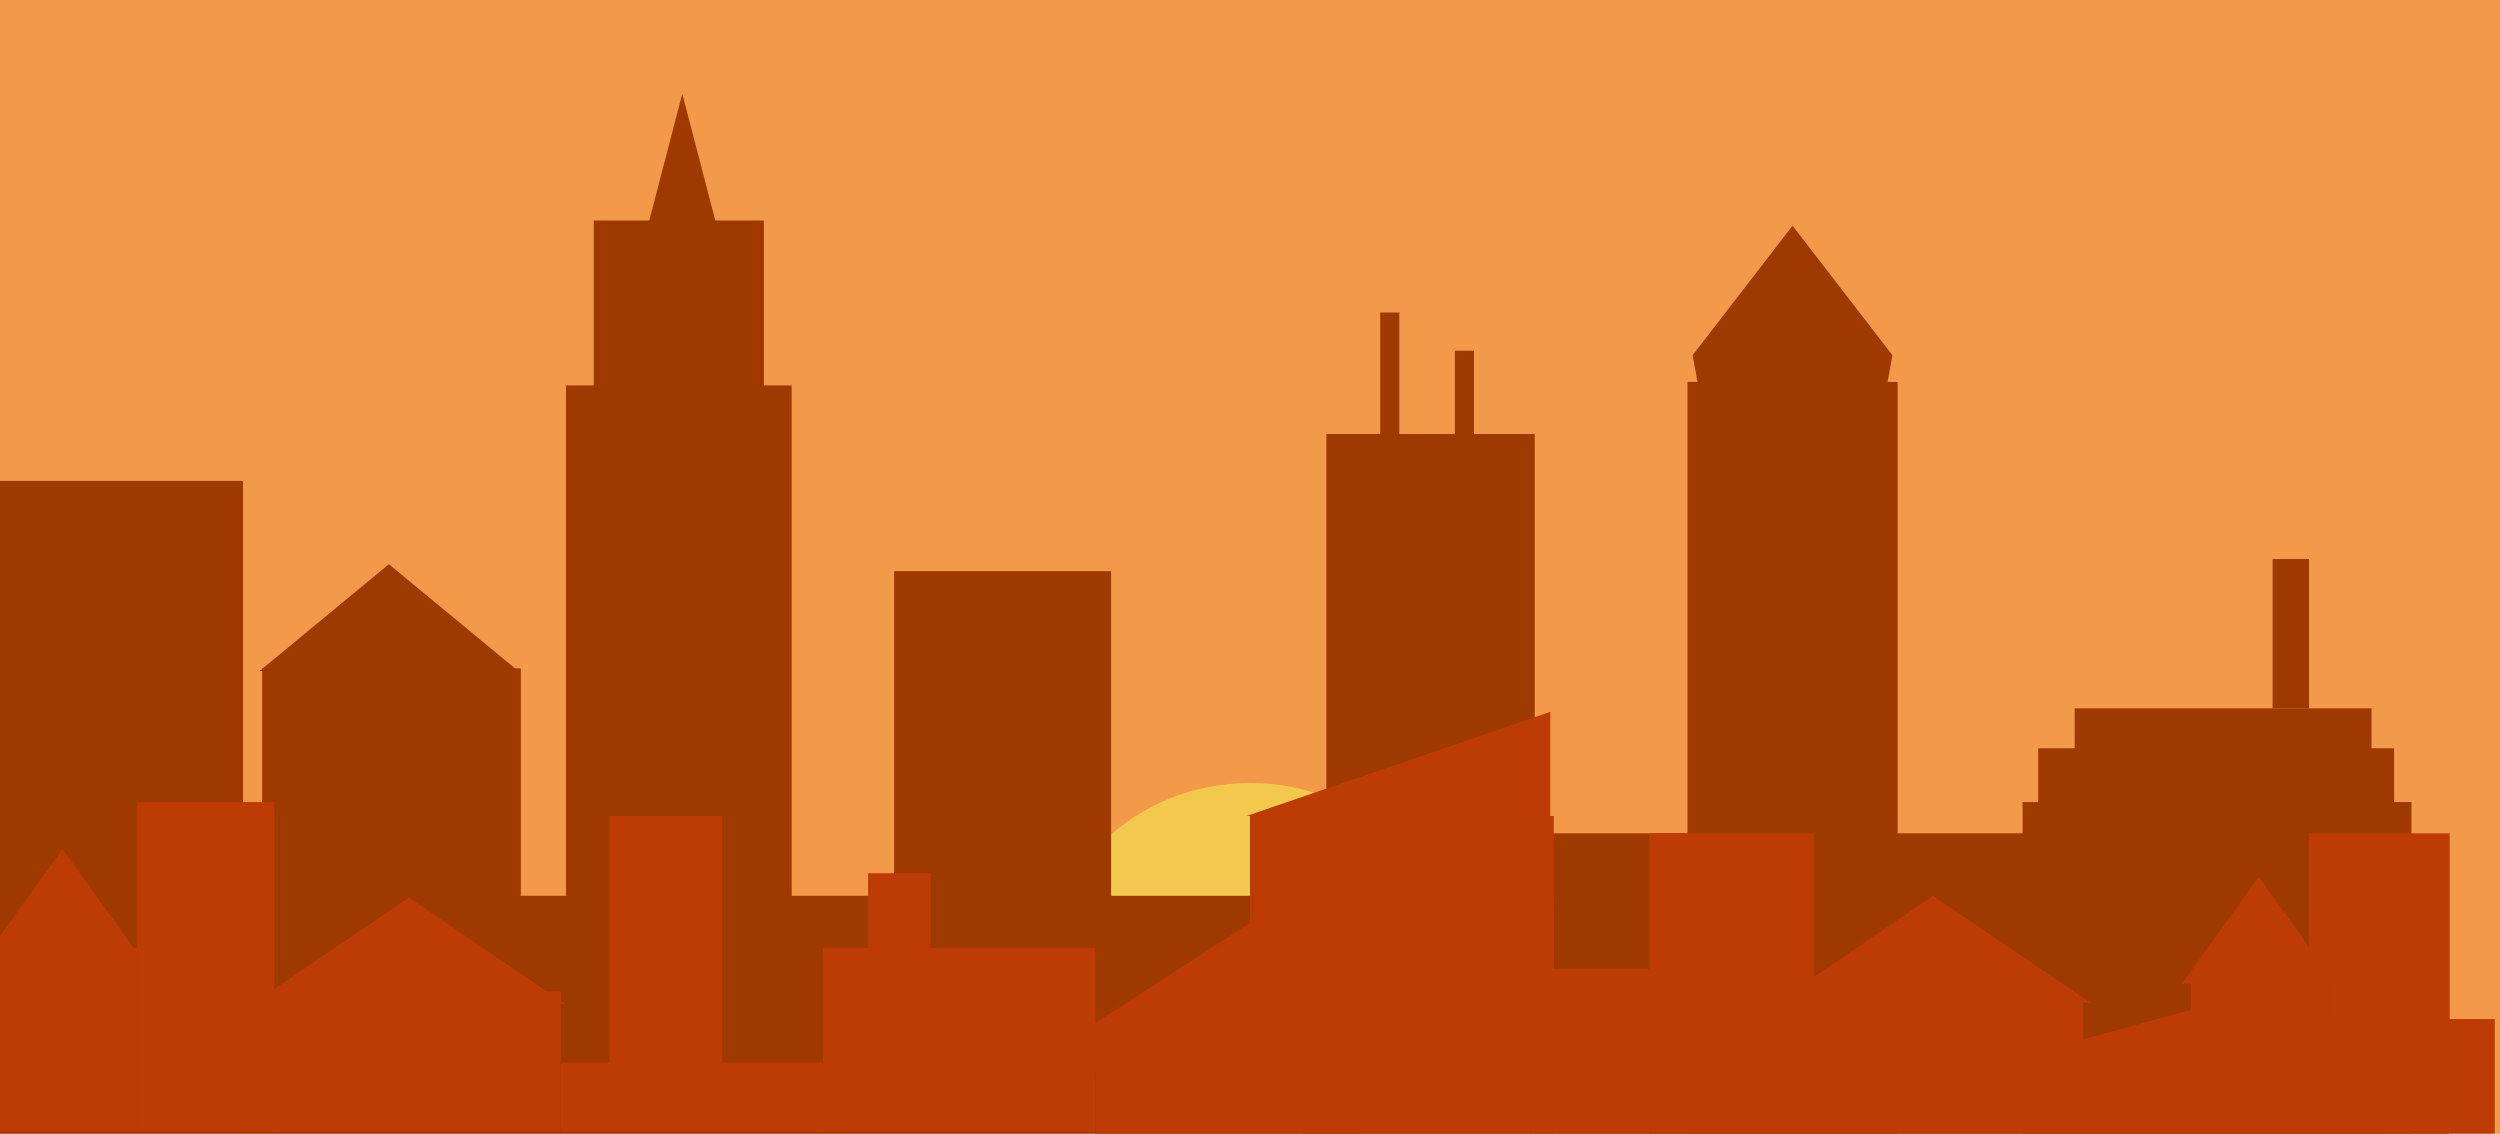
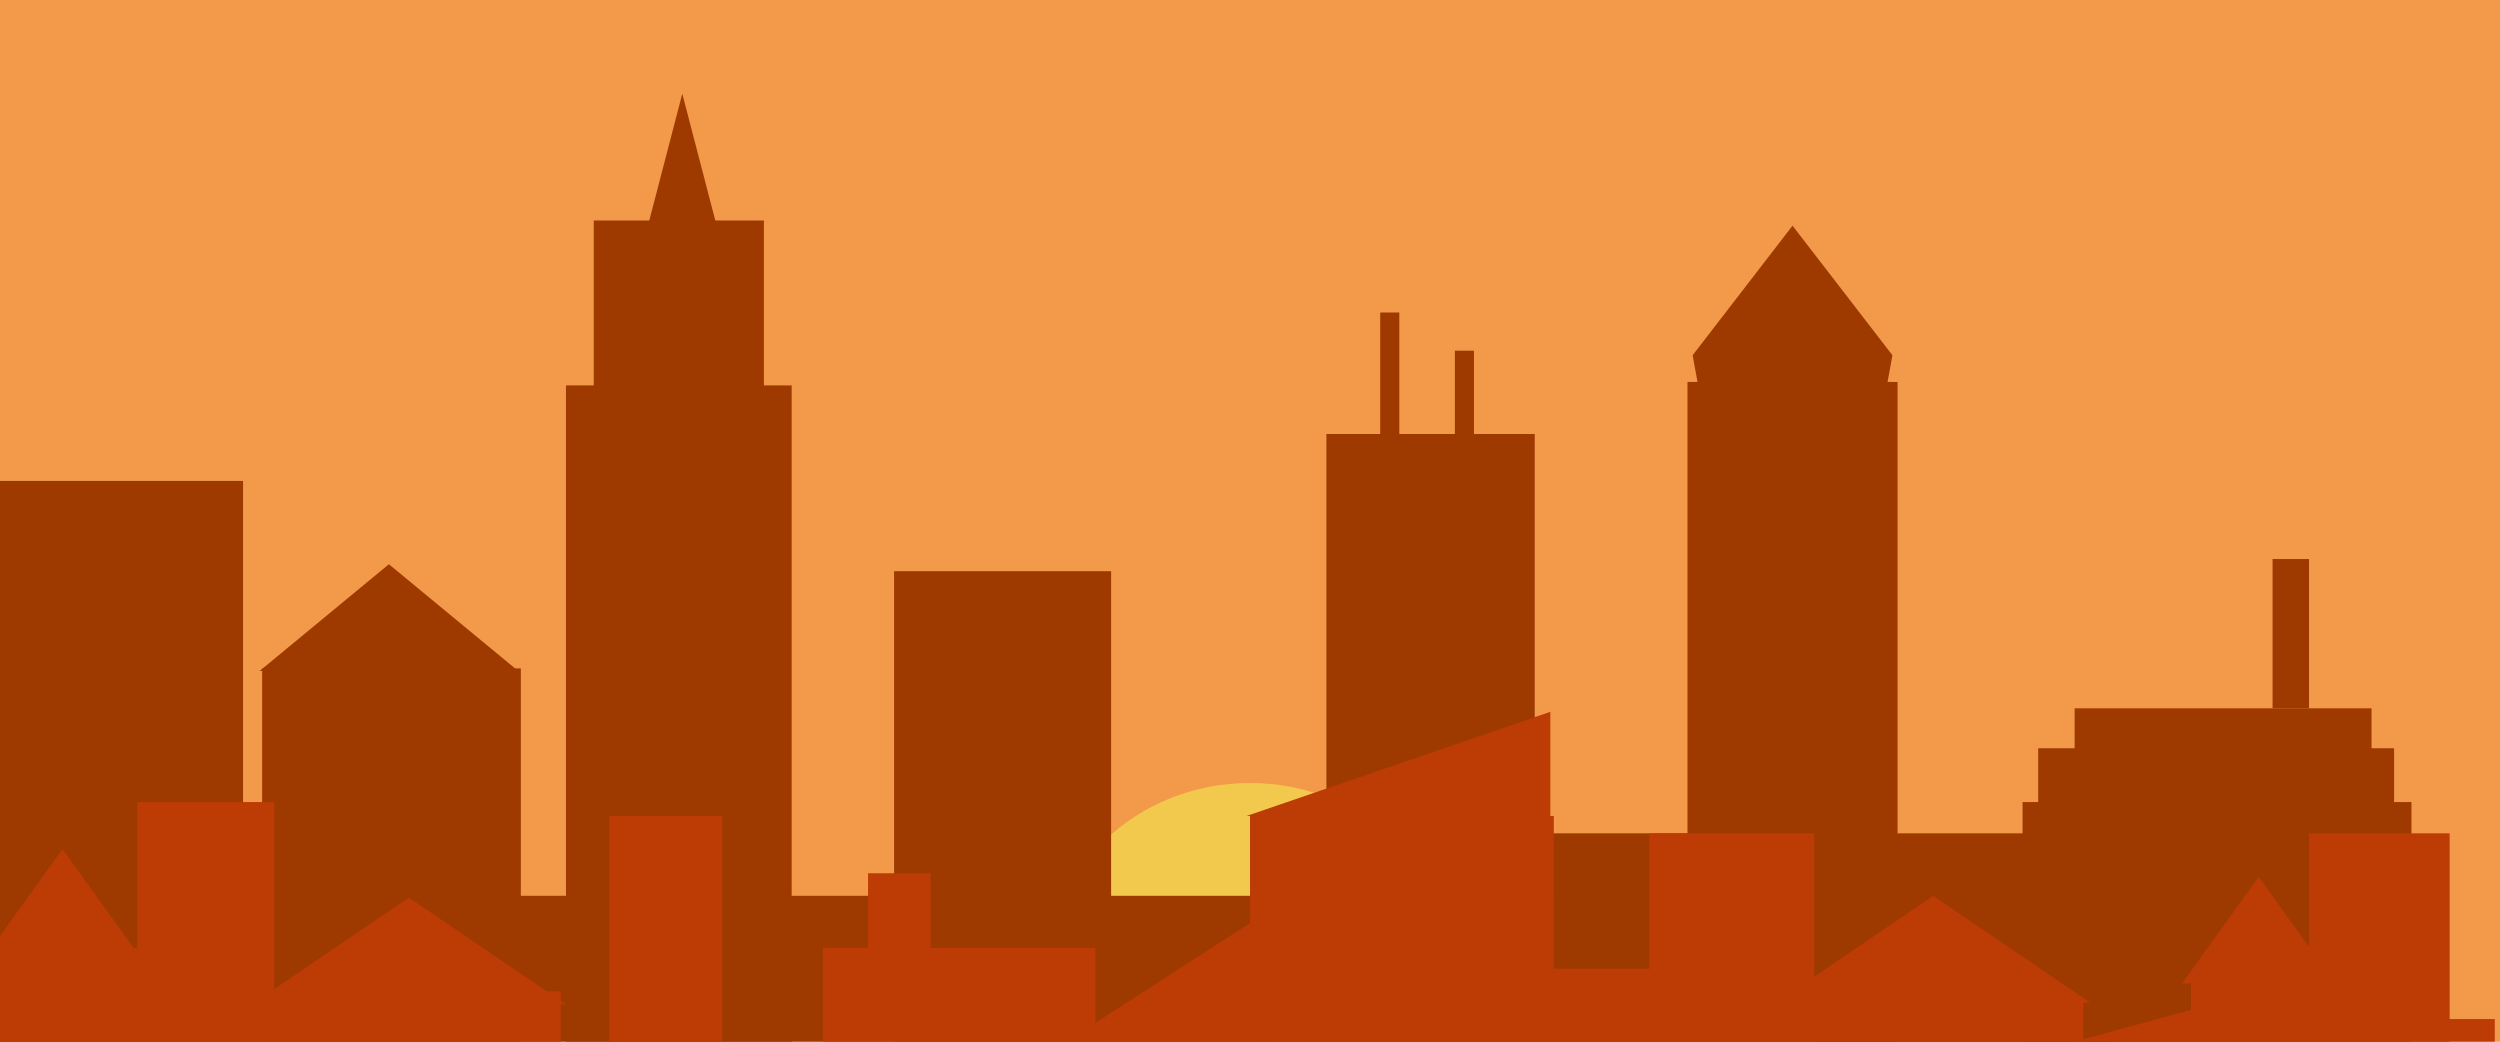
- <svg xmlns="http://www.w3.org/2000/svg" xmlns:xlink="http://www.w3.org/1999/xlink" width="1440" height="653" viewBox="0 0 1440 653" version="1.1">
-   <g id="Canvas" transform="translate(720 513)">
+ <svg xmlns="http://www.w3.org/2000/svg" xmlns:xlink="http://www.w3.org/1999/xlink" width="1440" height="600" viewBox="0 0 1440 600" version="1.1">
+   <g id="Canvas" transform="translate(-955 500)">
    <clipPath id="clip-0" clip-rule="evenodd">
-       <path d="M -720 -513L 733 -513L 733 140L -720 140L -720 -513Z" fill="#FFFFFF" />
+       <path d="M 955 -500L 2395 -500L 2395 100L 955 100L 955 -500Z" fill="#FFFFFF" />
    </clipPath>
-     <g id="hero" clip-path="url(#clip-0)">
-       <path d="M -720 -513L 733 -513L 733 140L -720 140L -720 -513Z" fill="#F2994A" />
+     <g id="2" clip-path="url(#clip-0)">
+       <path d="M 955 -500L 2395 -500L 2395 100L 955 100L 955 -500Z" fill="#F2994A" />
      <g id="Ellipse">
-         <use xlink:href="#path0_fill" transform="translate(-118 -62)" fill="#F2C94C" />
+         <use xlink:href="#path0_fill" transform="translate(1557 -49)" fill="#F2C94C" />
      </g>
      <g id="Rectangle 4">
-         <use xlink:href="#path1_fill" transform="translate(475 -105)" fill="#9E3900" />
+         <use xlink:href="#path1_fill" transform="translate(2150 -92)" fill="#9E3900" />
      </g>
      <g id="Rectangle 4">
-         <use xlink:href="#path2_fill" transform="translate(589 -191)" fill="#9E3900" />
+         <use xlink:href="#path2_fill" transform="translate(2264 -178)" fill="#9E3900" />
      </g>
      <g id="Rectangle 4">
-         <use xlink:href="#path3_fill" transform="translate(445 -51)" fill="#9E3900" />
+         <use xlink:href="#path3_fill" transform="translate(2120 -38)" fill="#9E3900" />
      </g>
      <g id="Rectangle 4.1">
-         <use xlink:href="#path4_fill" transform="translate(-735 3)" fill="#9E3900" />
+         <use xlink:href="#path4_fill" transform="translate(940 16)" fill="#9E3900" />
      </g>
      <g id="Rectangle 4">
-         <use xlink:href="#path5_fill" transform="translate(454 -82)" fill="#9E3900" />
+         <use xlink:href="#path5_fill" transform="translate(2129 -69)" fill="#9E3900" />
      </g>
      <g id="Rectangle">
-         <use xlink:href="#path6_fill" transform="translate(-205 -184)" fill="#9E3900" />
+         <use xlink:href="#path6_fill" transform="translate(1470 -171)" fill="#9E3900" />
      </g>
      <g id="Rectangle">
-         <use xlink:href="#path7_fill" transform="translate(75 -333)" fill="#9E3900" />
+         <use xlink:href="#path7_fill" transform="translate(1750 -320)" fill="#9E3900" />
      </g>
      <g id="Rectangle">
-         <use xlink:href="#path7_fill" transform="translate(118 -311)" fill="#9E3900" />
+         <use xlink:href="#path7_fill" transform="translate(1793 -298)" fill="#9E3900" />
      </g>
      <g id="Rectangle">
-         <use xlink:href="#path8_fill" transform="translate(44 -263)" fill="#9E3900" />
+         <use xlink:href="#path8_fill" transform="translate(1719 -250)" fill="#9E3900" />
      </g>
      <g id="Rectangle">
-         <use xlink:href="#path9_fill" transform="translate(252 -293)" fill="#9E3900" />
+         <use xlink:href="#path9_fill" transform="translate(1927 -280)" fill="#9E3900" />
      </g>
      <g id="Polygon">
-         <use xlink:href="#path10_fill" transform="translate(-582 -188)" fill="#9E3900" />
+         <use xlink:href="#path10_fill" transform="translate(1093 -175)" fill="#9E3900" />
      </g>
      <g id="Polygon 2">
-         <use xlink:href="#path11_fill" transform="translate(-350 -459)" fill="#9E3900" />
+         <use xlink:href="#path11_fill" transform="translate(1325 -446)" fill="#9E3900" />
      </g>
      <g id="back R#">
-         <use xlink:href="#path12_fill" transform="translate(-394 -291)" fill="#9E3900" />
+         <use xlink:href="#path12_fill" transform="translate(1281 -278)" fill="#9E3900" />
      </g>
      <g id="Rectangle 4">
-         <use xlink:href="#path13_fill" transform="translate(-378 -386)" fill="#9E3900" />
+         <use xlink:href="#path13_fill" transform="translate(1297 -373)" fill="#9E3900" />
      </g>
      <g id="Polygon">
-         <use xlink:href="#path14_fill" transform="translate(252 -383)" fill="#9E3900" />
+         <use xlink:href="#path14_fill" transform="translate(1927 -370)" fill="#9E3900" />
      </g>
      <g id="Rectangle">
-         <use xlink:href="#path15_fill" transform="translate(-569 -128)" fill="#9E3900" />
+         <use xlink:href="#path15_fill" transform="translate(1106 -115)" fill="#9E3900" />
      </g>
      <g id="Rectangle">
-         <use xlink:href="#path16_fill" transform="translate(89 -33)" fill="#9E3900" />
+         <use xlink:href="#path16_fill" transform="translate(1764 -20)" fill="#9E3900" />
      </g>
      <g id="Rectangle">
-         <use xlink:href="#path17_fill" transform="translate(-729 -236)" fill="#9E3900" />
+         <use xlink:href="#path17_fill" transform="translate(946 -223)" fill="#9E3900" />
      </g>
      <g id="Front">
-         <use xlink:href="#path18_fill" transform="translate(-641 -51)" fill="#BD3B04" />
+         <use xlink:href="#path18_fill" transform="translate(1034 -38)" fill="#BD3B04" />
      </g>
      <g id="Rectangle">
-         <use xlink:href="#path19_fill" transform="translate(0 -43)" fill="#BD3B04" />
+         <use xlink:href="#path19_fill" transform="translate(1675 -30)" fill="#BD3B04" />
      </g>
      <g id="Rectangle">
-         <use xlink:href="#path20_fill" transform="translate(164 45)" fill="#BD3B04" />
+         <use xlink:href="#path20_fill" transform="translate(1839 58)" fill="#BD3B04" />
      </g>
      <g id="Rectangle">
-         <use xlink:href="#path21_fill" transform="translate(230 -33)" fill="#BD3B04" />
+         <use xlink:href="#path21_fill" transform="translate(1905 -20)" fill="#BD3B04" />
      </g>
      <g id="Roof">
-         <use xlink:href="#path22_fill" transform="translate(-735 -24)" fill="#BD3B04" />
+         <use xlink:href="#path22_fill" transform="translate(940 -11)" fill="#BD3B04" />
      </g>
      <g id="Roof">
-         <use xlink:href="#path22_fill" transform="translate(530 -8)" fill="#BD3B04" />
-       </g>
-       <g id="Rectangle 2">
-         <use xlink:href="#path23_fill" transform="translate(-397 99)" fill="#BD3B04" />
+         <use xlink:href="#path22_fill" transform="translate(2205 5)" fill="#BD3B04" />
      </g>
      <g id="Rectangle 2.1">
-         <use xlink:href="#path24_fill" transform="translate(-246 33)" fill="#BD3B04" />
+         <use xlink:href="#path23_fill" transform="translate(1429 46)" fill="#BD3B04" />
      </g>
      <g id="Rectangle 2.5">
-         <use xlink:href="#path25_fill" transform="translate(-369 -43)" fill="#BD3B04" />
+         <use xlink:href="#path24_fill" transform="translate(1306 -30)" fill="#BD3B04" />
      </g>
      <g id="Rectangle 2.4">
-         <use xlink:href="#path26_fill" transform="translate(464 67)" fill="#BD3B04" />
+         <use xlink:href="#path25_fill" transform="translate(2139 80)" fill="#BD3B04" />
      </g>
      <g id="Rectangle 2.3">
-         <use xlink:href="#path27_fill" transform="translate(-89 86)" fill="#BD3B04" />
+         <use xlink:href="#path26_fill" transform="translate(1586 99)" fill="#BD3B04" />
      </g>
      <g id="Rectangle 3">
-         <use xlink:href="#path28_fill" transform="translate(30 4)" fill="#BD3B04" />
+         <use xlink:href="#path27_fill" transform="translate(1705 17)" fill="#BD3B04" />
      </g>
      <g id="Rectangle 3.1">
-         <use xlink:href="#path29_fill" transform="matrix(-1 0 0 1 691 -33)" fill="#BD3B04" />
+         <use xlink:href="#path28_fill" transform="matrix(-1 0 0 1 2366 -20)" fill="#BD3B04" />
      </g>
      <g id="Rectangle 2.2">
-         <use xlink:href="#path30_fill" transform="translate(-220 -10)" fill="#BD3B04" />
+         <use xlink:href="#path29_fill" transform="translate(1455 3)" fill="#BD3B04" />
      </g>
      <g id="Base">
-         <use xlink:href="#path31_fill" transform="translate(-720 33)" fill="#BD3B04" />
+         <use xlink:href="#path30_fill" transform="translate(955 46)" fill="#BD3B04" />
      </g>
      <g id="Base">
-         <use xlink:href="#path31_fill" transform="translate(542 52)" fill="#BD3B04" />
+         <use xlink:href="#path30_fill" transform="translate(2217 65)" fill="#BD3B04" />
      </g>
      <g id="Base">
-         <use xlink:href="#path32_fill" transform="translate(542 74)" fill="#BD3B04" />
+         <use xlink:href="#path31_fill" transform="translate(2217 87)" fill="#BD3B04" />
      </g>
      <g id="Roof">
-         <use xlink:href="#path33_fill" transform="translate(-589 4)" fill="#BD3B04" />
+         <use xlink:href="#path32_fill" transform="translate(1086 17)" fill="#BD3B04" />
      </g>
      <g id="Roof">
-         <use xlink:href="#path33_fill" transform="translate(289 3)" fill="#BD3B04" />
+         <use xlink:href="#path32_fill" transform="translate(1964 16)" fill="#BD3B04" />
      </g>
      <g id="Base">
-         <use xlink:href="#path34_fill" transform="translate(-580 58)" fill="#BD3B04" />
+         <use xlink:href="#path33_fill" transform="translate(1095 71)" fill="#BD3B04" />
      </g>
      <g id="Base">
-         <use xlink:href="#path35_fill" transform="translate(236 62)" fill="#BD3B04" />
+         <use xlink:href="#path34_fill" transform="translate(1911 75)" fill="#BD3B04" />
      </g>
      <g id="Polygon">
-         <use xlink:href="#path36_fill" transform="translate(-134.078 9.5)" fill="#BD3B04" />
+         <use xlink:href="#path35_fill" transform="translate(1540.92 22.5)" fill="#BD3B04" />
      </g>
      <g id="Polygon">
-         <use xlink:href="#path37_fill" transform="translate(-2 -103)" fill="#BD3B04" />
+         <use xlink:href="#path36_fill" transform="translate(1673 -90)" fill="#BD3B04" />
      </g>
    </g>
  </g>
  <defs>
    <path id="path0_fill" d="M 236 112C 236 173.856 183.17 224 118 224C 52.83 224 0 173.856 0 112C 0 50.144 52.83 0 118 0C 183.17 0 236 50.144 236 112Z" />
    <path id="path1_fill" d="M 0 0L 171 0L 171 38L 0 38L 0 0Z" />
    <path id="path2_fill" d="M 0 0L 21 0L 21 86L 0 86L 0 0Z" />
    <path id="path3_fill" d="M 0 0L 224 0L 224 202L 0 202L 0 0Z" />
    <path id="path4_fill" d="M 0 0L 1386 0L 1386 148L 0 148L 0 0Z" />
    <path id="path5_fill" d="M 0 0L 205 0L 205 63L 0 63L 0 0Z" />
    <path id="path6_fill" d="M 0 0L 125 0L 125 283L 0 283L 0 0Z" />
    <path id="path7_fill" d="M 0 0L 11 0L 11 205L 0 205L 0 0Z" />
    <path id="path8_fill" d="M 0 0L 120 0L 120 362L 0 362L 0 0Z" />
    <path id="path9_fill" d="M 0 0L 121 0L 121 446L 0 446L 0 0Z" />
    <path id="path10_fill" d="M 86 0L 160.478 61.5L 11.522 61.5L 86 0Z" />
    <path id="path11_fill" d="M 23 0L 42.919 76.5L 3.081 76.5L 23 0Z" />
    <path id="path12_fill" d="M 0 0L 130 0L 130 396L 0 396L 0 0Z" />
    <path id="path13_fill" d="M 0 0L 98 0L 98 111L 0 111L 0 0Z" />
    <path id="path14_fill" d="M 60.5 0L 118.039 74.626L 96.061 195.374L 24.939 195.374L 2.961 74.626L 60.5 0Z" />
    <path id="path15_fill" d="M 0 0L 149 0L 149 233L 0 233L 0 0Z" />
    <path id="path16_fill" d="M 0 0L 409 0L 409 147L 0 147L 0 0Z" />
    <path id="path17_fill" d="M 0 0L 149 0L 149 339L 0 339L 0 0Z" />
    <path id="path18_fill" d="M 0 0L 79 0L 79 190L 0 190L 0 0Z" />
    <path id="path19_fill" d="M 0 0L 175 0L 175 142L 0 142L 0 0Z" />
    <path id="path20_fill" d="M 0 0L 72 0L 72 108L 0 108L 0 0Z" />
    <path id="path21_fill" d="M 0 0L 95 0L 95 184L 0 184L 0 0Z" />
    <path id="path22_fill" d="M 51 0L 95.167 61.5L 6.833 61.5L 51 0Z" />
-     <path id="path23_fill" d="M 0 0L 161 0L 161 40L 0 40L 0 0Z" />
-     <path id="path24_fill" d="M 0 0L 157 0L 157 106L 0 106L 0 0Z" />
-     <path id="path25_fill" d="M 0 0L 65 0L 65 157L 0 157L 0 0Z" />
-     <path id="path26_fill" d="M 0 23L 84 0L 84 108.5L 0 108.5L 0 23Z" />
-     <path id="path27_fill" d="M 0 0L 154 0L 154 80L 0 80L 0 0Z" />
-     <path id="path28_fill" d="M 0 0L 145 0L 145 158L 0 158L 0 0Z" />
-     <path id="path29_fill" d="M 0 0L 81 0L 81 219L 0 219L 0 0Z" />
-     <path id="path30_fill" d="M 0 0L 36 0L 36 54L 0 54L 0 0Z" />
-     <path id="path31_fill" d="M 0 0L 79 0L 79 106L 0 106L 0 0Z" />
-     <path id="path32_fill" d="M 0 0L 175 0L 175 66L 0 66L 0 0Z" />
-     <path id="path33_fill" d="M 104.5 0L 195 61.5L 14 61.5L 104.5 0Z" />
-     <path id="path34_fill" d="M 0 0L 183 0L 183 81L 0 81L 0 0Z" />
-     <path id="path35_fill" d="M 0 0L 244 0L 244 97L 0 97L 0 0Z" />
-     <path id="path36_fill" d="M 148.289 0L 148.289 95.709L 0 95.709L 148.289 0Z" />
-     <path id="path37_fill" d="M 175 0L 175 60L 0 60L 175 0Z" />
+     <path id="path23_fill" d="M 0 0L 157 0L 157 106L 0 106L 0 0Z" />
+     <path id="path24_fill" d="M 0 0L 65 0L 65 157L 0 157L 0 0Z" />
+     <path id="path25_fill" d="M 0 23L 84 0L 84 108.5L 0 108.5L 0 23Z" />
+     <path id="path26_fill" d="M 0 0L 154 0L 154 80L 0 80L 0 0Z" />
+     <path id="path27_fill" d="M 0 0L 145 0L 145 158L 0 158L 0 0Z" />
+     <path id="path28_fill" d="M 0 0L 81 0L 81 219L 0 219L 0 0Z" />
+     <path id="path29_fill" d="M 0 0L 36 0L 36 54L 0 54L 0 0Z" />
+     <path id="path30_fill" d="M 0 0L 79 0L 79 106L 0 106L 0 0Z" />
+     <path id="path31_fill" d="M 0 0L 175 0L 175 66L 0 66L 0 0Z" />
+     <path id="path32_fill" d="M 104.5 0L 195 61.5L 14 61.5L 104.5 0Z" />
+     <path id="path33_fill" d="M 0 0L 183 0L 183 81L 0 81L 0 0Z" />
+     <path id="path34_fill" d="M 0 0L 244 0L 244 97L 0 97L 0 0Z" />
+     <path id="path35_fill" d="M 148.289 0L 148.289 95.709L 0 95.709L 148.289 0Z" />
+     <path id="path36_fill" d="M 175 0L 175 60L 0 60L 175 0Z" />
  </defs>
</svg>
